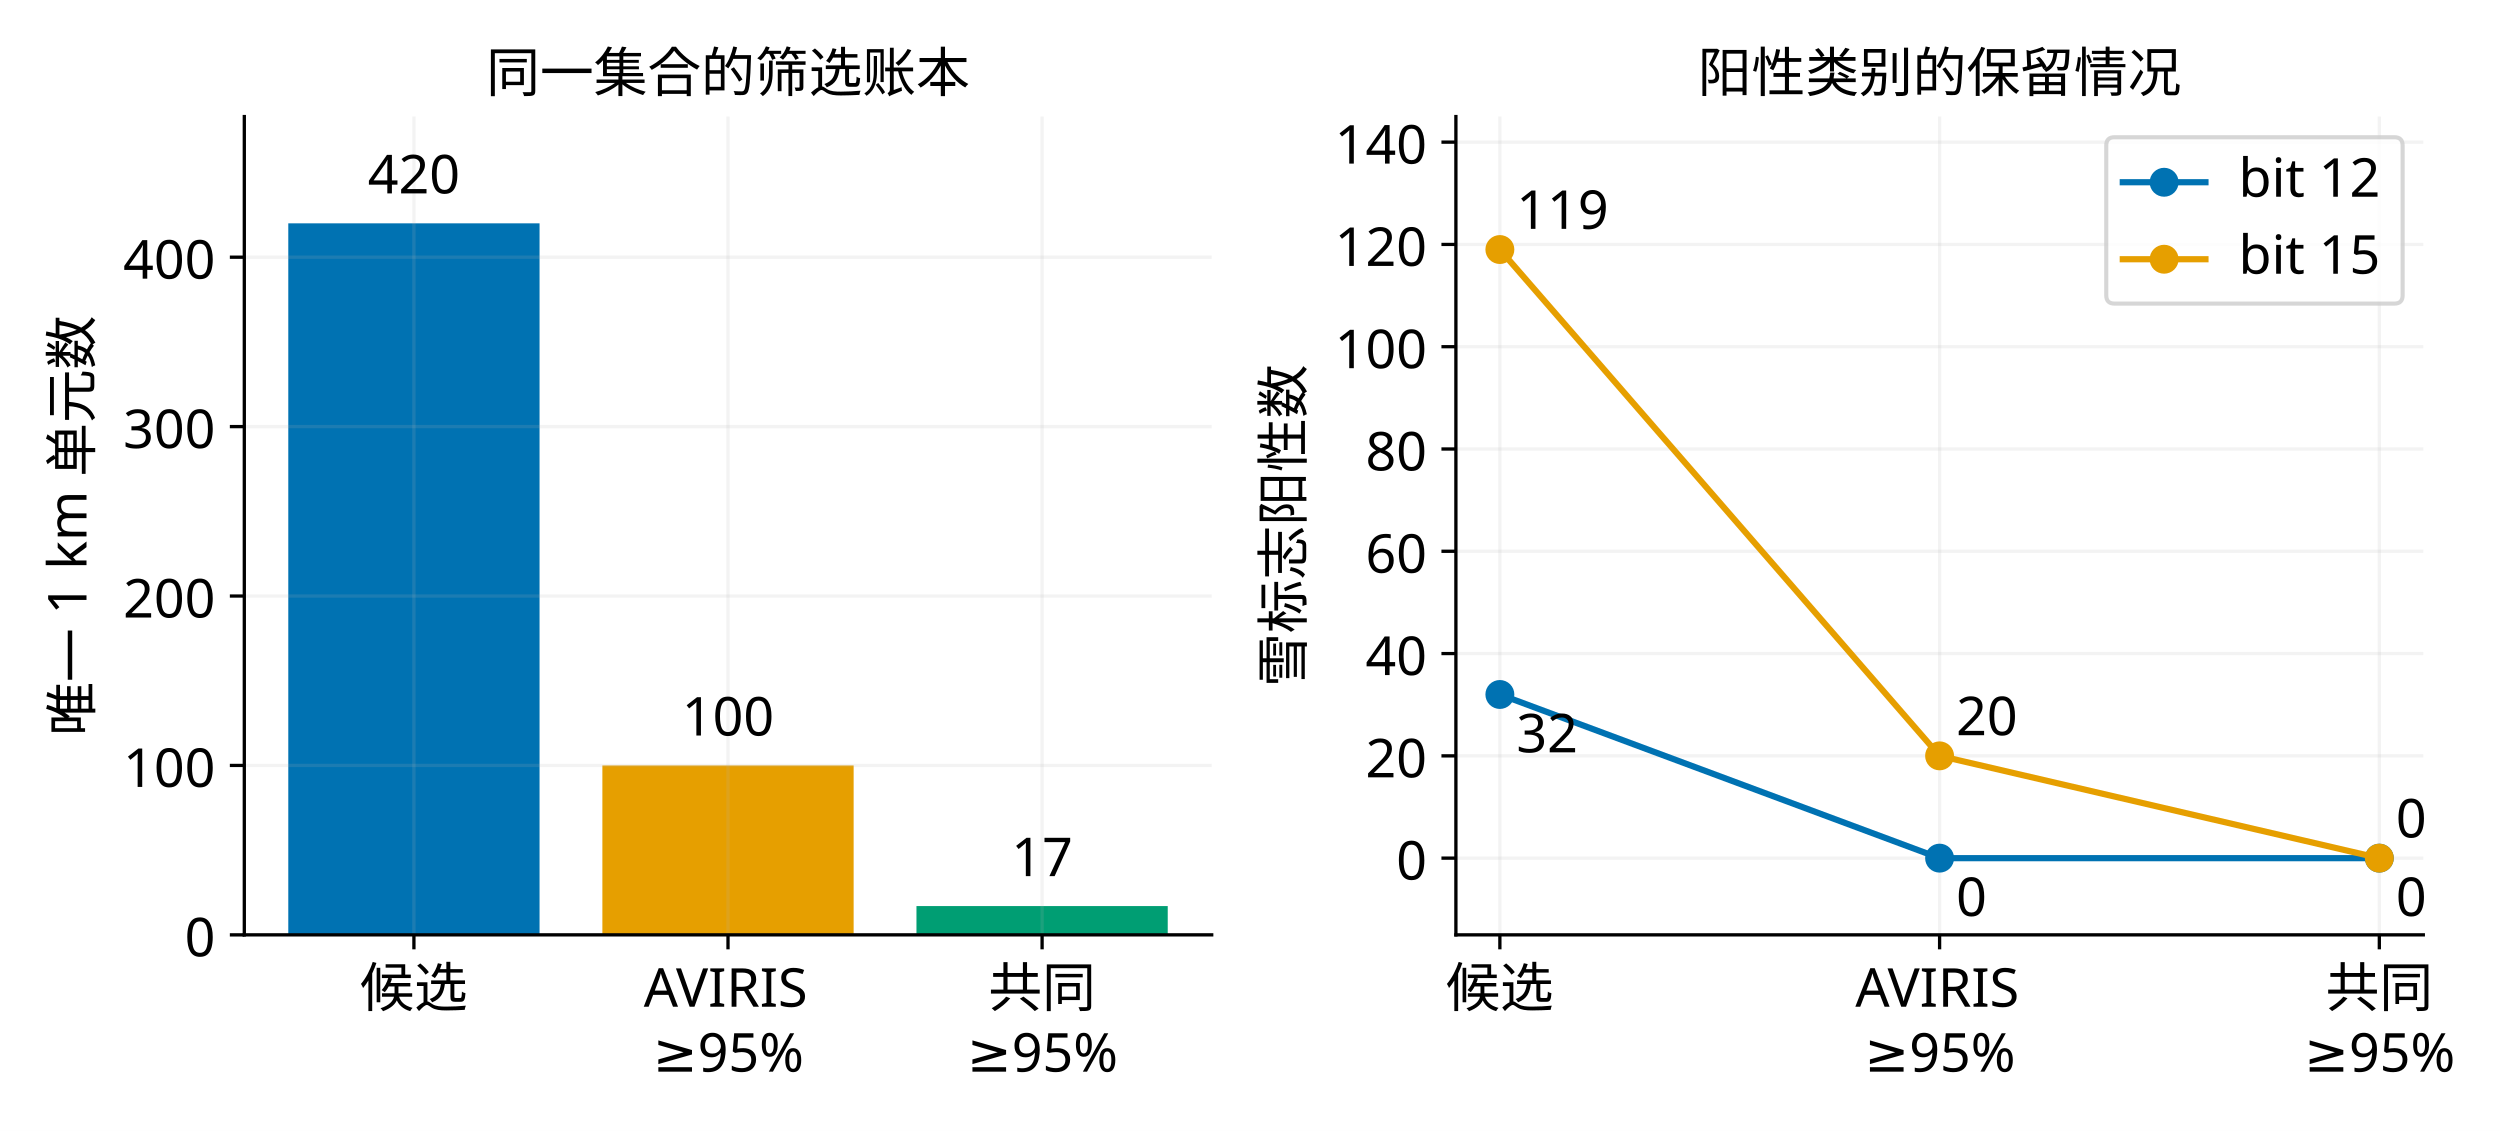
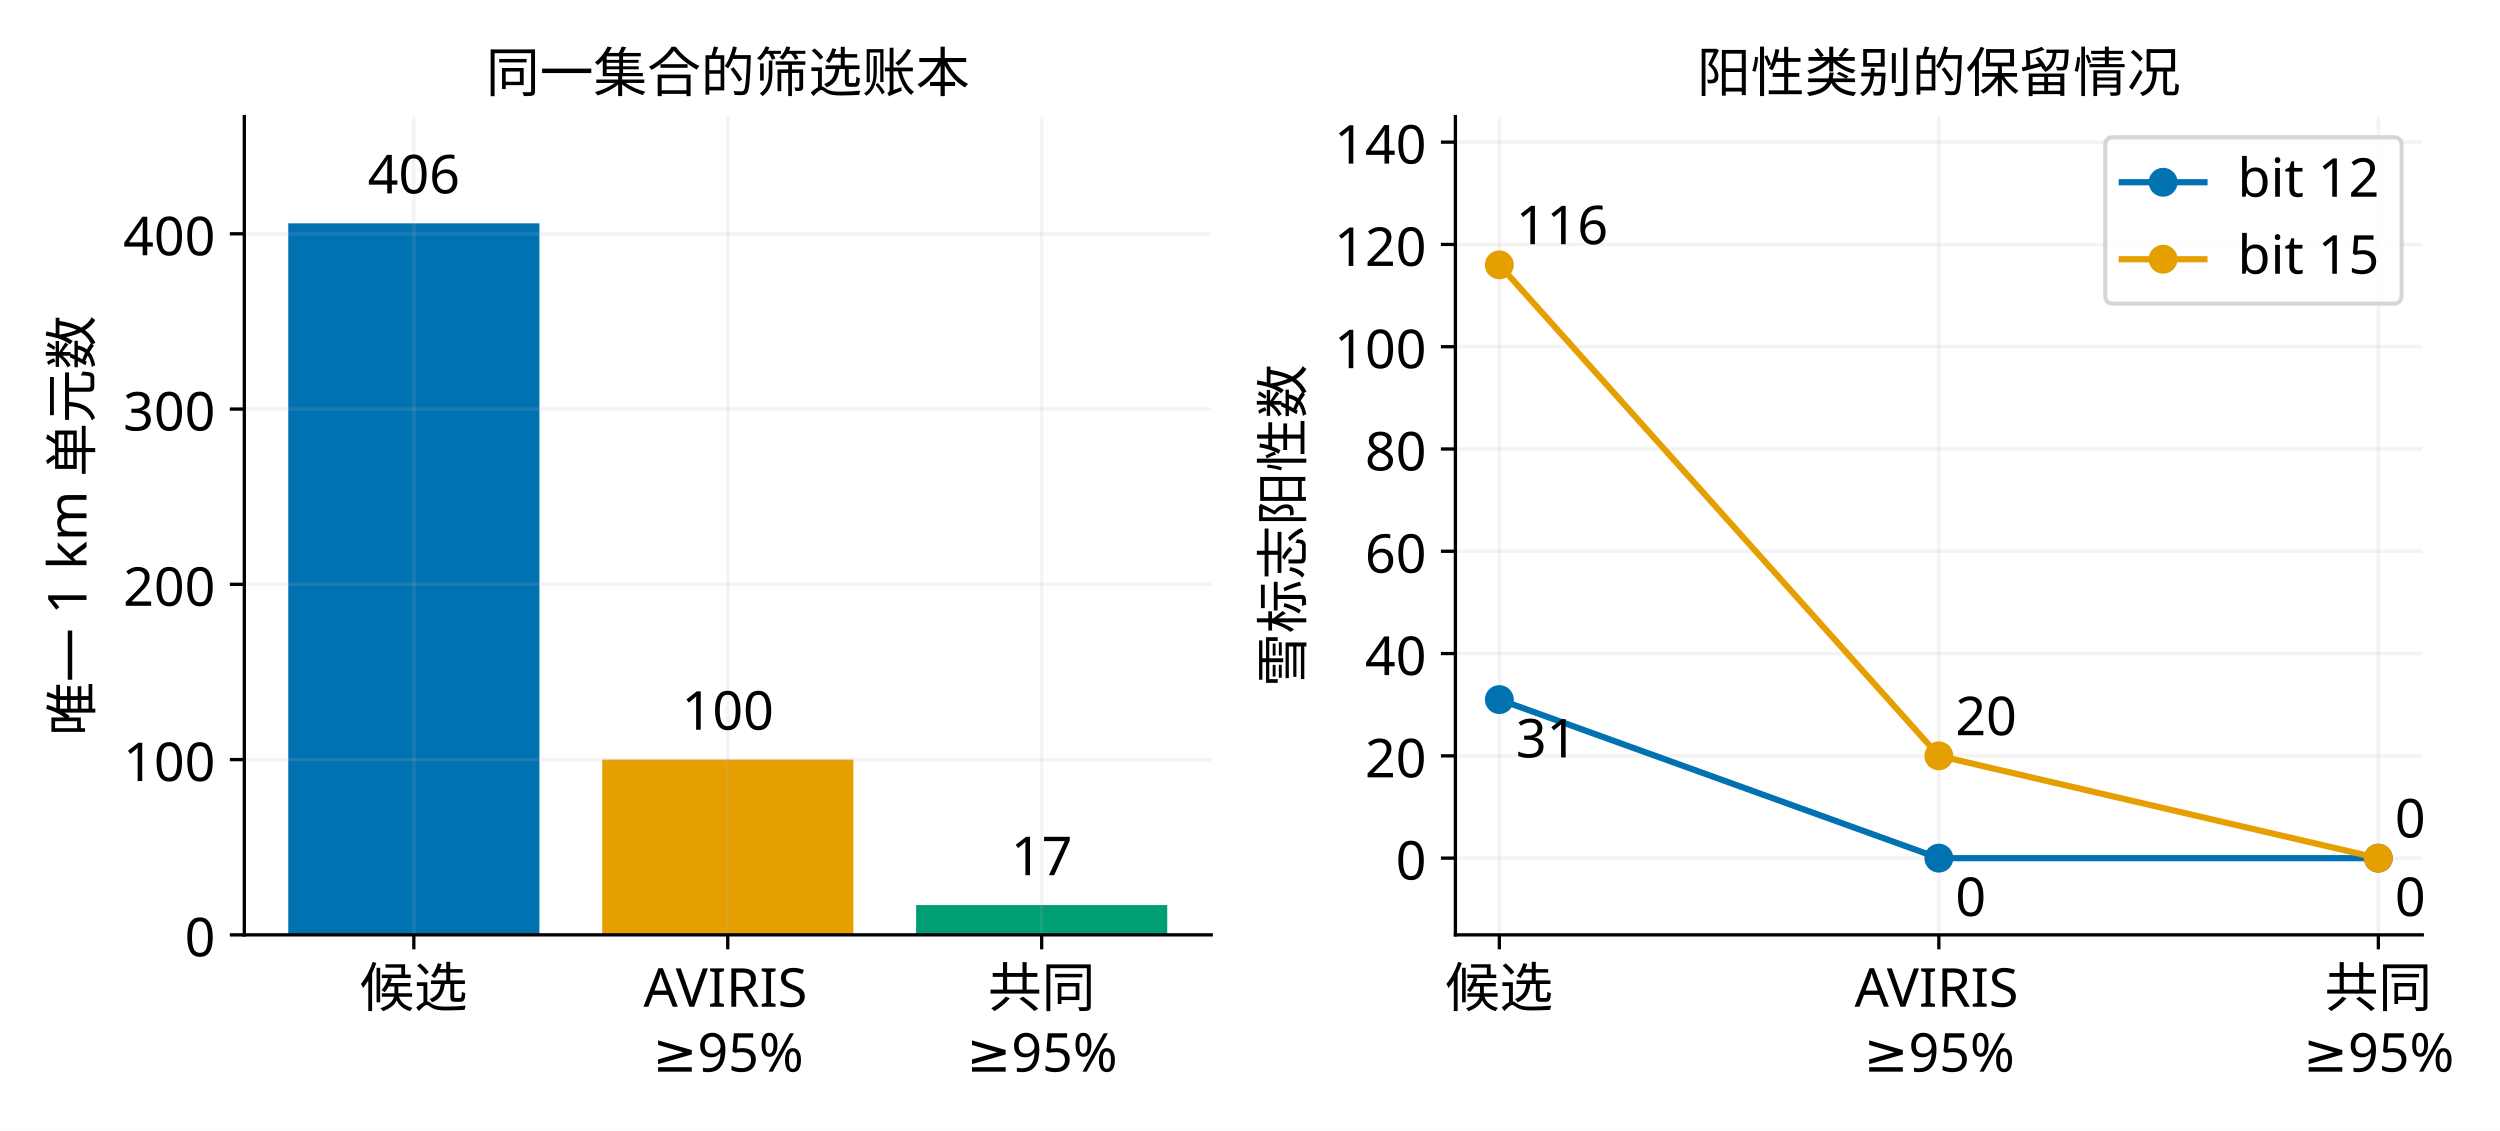
<svg xmlns="http://www.w3.org/2000/svg" xmlns:xlink="http://www.w3.org/1999/xlink" width="604.8pt" height="273.6pt" viewBox="0 0 604.8 273.6" version="1.1">
  <defs>
    <style type="text/css">*{stroke-linejoin: round; stroke-linecap: butt}</style>
  </defs>
  <g id="figure_1">
    <g id="patch_1">
      <path d="M 0 273.6  L 604.8 273.6  L 604.8 0  L 0 0  z " style="fill: #ffffff" />
    </g>
    <g id="axes_1">
      <g id="patch_2">
-         <path d="M 59.103 226.16  L 293.136 226.16  L 293.136 28.2  L 59.103 28.2  z " style="fill: #ffffff" />
+         <path d="M 59.103 226.16  L 293.014 226.16  L 293.014 28.2  L 59.103 28.2  z " style="fill: #ffffff" />
      </g>
      <g id="patch_3">
-         <path d="M 69.741 226.16  L 130.529 226.16  L 130.529 54.021  L 69.741 54.021  z " clip-path="url(#p972c6b439f)" style="fill: #0072b2" />
+         <path d="M 69.735 226.16  L 130.491 226.16  L 130.491 54.021  L 69.735 54.021  z " clip-path="url(#pd101fe11a0)" style="fill: #0072b2" />
      </g>
      <g id="patch_4">
-         <path d="M 145.726 226.16  L 206.513 226.16  L 206.513 185.174  L 145.726 185.174  z " clip-path="url(#p972c6b439f)" style="fill: #e69f00" />
+         <path d="M 145.68 226.16  L 206.436 226.16  L 206.436 183.761  L 145.68 183.761  z " clip-path="url(#pd101fe11a0)" style="fill: #e69f00" />
      </g>
      <g id="patch_5">
-         <path d="M 221.71 226.16  L 282.498 226.16  L 282.498 219.192  L 221.71 219.192  z " clip-path="url(#p972c6b439f)" style="fill: #009e73" />
+         <path d="M 221.625 226.16  L 282.381 226.16  L 282.381 218.952  L 221.625 218.952  z " clip-path="url(#pd101fe11a0)" style="fill: #009e73" />
      </g>
      <g id="matplotlib.axis_1">
        <g id="xtick_1">
          <g id="line2d_1">
-             <path d="M 100.135 226.16  L 100.135 28.2  " clip-path="url(#p972c6b439f)" style="fill: none; stroke: #b0b0b0; stroke-opacity: 0.16; stroke-width: 0.8; stroke-linecap: square" />
+             <path d="M 100.113 226.16  L 100.113 28.2  " clip-path="url(#pd101fe11a0)" style="fill: none; stroke: #b0b0b0; stroke-opacity: 0.16; stroke-width: 0.8; stroke-linecap: square" />
          </g>
          <g id="line2d_2">
            <defs>
-               <path id="m49de55ec77" d="M 0 0  L 0 3.5  " style="stroke: #000000; stroke-width: 0.8" />
+               <path id="m3dd3d99d3b" d="M 0 0  L 0 3.5  " style="stroke: #000000; stroke-width: 0.8" />
            </defs>
            <g>
-               <use xlink:href="#m49de55ec77" x="100.135" y="226.16" style="stroke: #000000; stroke-width: 0.8" />
+               <use xlink:href="#m3dd3d99d3b" x="100.113" y="226.16" style="stroke: #000000; stroke-width: 0.8" />
            </g>
          </g>
          <g id="text_1">
-             <text style="font: 13px 'Microsoft YaHei', sans-serif; text-anchor: middle" x="100.135" y="243.552" transform="rotate(-0 100.1348 243.5519)">候选</text>
+             <text style="font: 13px 'Microsoft YaHei', sans-serif; text-anchor: middle" x="100.113" y="243.552" transform="rotate(-0 100.1134 243.5519)">候选</text>
          </g>
        </g>
        <g id="xtick_2">
          <g id="line2d_3">
-             <path d="M 176.119 226.16  L 176.119 28.2  " clip-path="url(#p972c6b439f)" style="fill: none; stroke: #b0b0b0; stroke-opacity: 0.16; stroke-width: 0.8; stroke-linecap: square" />
+             <path d="M 176.058 226.16  L 176.058 28.2  " clip-path="url(#pd101fe11a0)" style="fill: none; stroke: #b0b0b0; stroke-opacity: 0.16; stroke-width: 0.8; stroke-linecap: square" />
          </g>
          <g id="line2d_4">
            <g>
-               <use xlink:href="#m49de55ec77" x="176.119" y="226.16" style="stroke: #000000; stroke-width: 0.8" />
+               <use xlink:href="#m3dd3d99d3b" x="176.058" y="226.16" style="stroke: #000000; stroke-width: 0.8" />
            </g>
          </g>
          <g id="text_2">
-             <text style="font: 13px 'Microsoft YaHei', sans-serif" transform="translate(155.7328 243.5519)">AVIRIS</text>
-             <text style="font: 13px 'Microsoft YaHei', sans-serif" transform="translate(157.892 259.2538)">≥95%</text>
+             <text style="font: 13px 'Microsoft YaHei', sans-serif" transform="translate(155.6718 243.5519)">AVIRIS</text>
+             <text style="font: 13px 'Microsoft YaHei', sans-serif" transform="translate(157.831 259.2538)">≥95%</text>
          </g>
        </g>
        <g id="xtick_3">
          <g id="line2d_5">
-             <path d="M 252.104 226.16  L 252.104 28.2  " clip-path="url(#p972c6b439f)" style="fill: none; stroke: #b0b0b0; stroke-opacity: 0.16; stroke-width: 0.8; stroke-linecap: square" />
+             <path d="M 252.003 226.16  L 252.003 28.2  " clip-path="url(#pd101fe11a0)" style="fill: none; stroke: #b0b0b0; stroke-opacity: 0.16; stroke-width: 0.8; stroke-linecap: square" />
          </g>
          <g id="line2d_6">
            <g>
-               <use xlink:href="#m49de55ec77" x="252.104" y="226.16" style="stroke: #000000; stroke-width: 0.8" />
+               <use xlink:href="#m3dd3d99d3b" x="252.003" y="226.16" style="stroke: #000000; stroke-width: 0.8" />
            </g>
          </g>
          <g id="text_3">
-             <text style="font: 13px 'Microsoft YaHei', sans-serif" transform="translate(239.1041 243.5519)">共同</text>
-             <text style="font: 13px 'Microsoft YaHei', sans-serif" transform="translate(233.8767 259.2538)">≥95%</text>
+             <text style="font: 13px 'Microsoft YaHei', sans-serif" transform="translate(239.0034 243.5519)">共同</text>
+             <text style="font: 13px 'Microsoft YaHei', sans-serif" transform="translate(233.776 259.2538)">≥95%</text>
          </g>
        </g>
      </g>
      <g id="matplotlib.axis_2">
        <g id="ytick_1">
          <g id="line2d_7">
-             <path d="M 59.103 226.16  L 293.136 226.16  " clip-path="url(#p972c6b439f)" style="fill: none; stroke: #b0b0b0; stroke-opacity: 0.16; stroke-width: 0.8; stroke-linecap: square" />
+             <path d="M 59.103 226.16  L 293.014 226.16  " clip-path="url(#pd101fe11a0)" style="fill: none; stroke: #b0b0b0; stroke-opacity: 0.16; stroke-width: 0.8; stroke-linecap: square" />
          </g>
          <g id="line2d_8">
            <defs>
-               <path id="m9bf3fdb5c8" d="M 0 0  L -3.5 0  " style="stroke: #000000; stroke-width: 0.8" />
+               <path id="mb40b32e342" d="M 0 0  L -3.5 0  " style="stroke: #000000; stroke-width: 0.8" />
            </defs>
            <g>
-               <use xlink:href="#m9bf3fdb5c8" x="59.103" y="226.16" style="stroke: #000000; stroke-width: 0.8" />
+               <use xlink:href="#mb40b32e342" x="59.103" y="226.16" style="stroke: #000000; stroke-width: 0.8" />
            </g>
          </g>
          <g id="text_4">
            <text style="font: 13px 'Microsoft YaHei', sans-serif; text-anchor: end" x="52.103" y="231.356" transform="rotate(-0 52.10312 231.3559)">0</text>
          </g>
        </g>
        <g id="ytick_2">
          <g id="line2d_9">
-             <path d="M 59.103 185.174  L 293.136 185.174  " clip-path="url(#p972c6b439f)" style="fill: none; stroke: #b0b0b0; stroke-opacity: 0.16; stroke-width: 0.8; stroke-linecap: square" />
+             <path d="M 59.103 183.761  L 293.014 183.761  " clip-path="url(#pd101fe11a0)" style="fill: none; stroke: #b0b0b0; stroke-opacity: 0.16; stroke-width: 0.8; stroke-linecap: square" />
          </g>
          <g id="line2d_10">
            <g>
-               <use xlink:href="#m9bf3fdb5c8" x="59.103" y="185.174" style="stroke: #000000; stroke-width: 0.8" />
+               <use xlink:href="#mb40b32e342" x="59.103" y="183.761" style="stroke: #000000; stroke-width: 0.8" />
            </g>
          </g>
          <g id="text_5">
-             <text style="font: 13px 'Microsoft YaHei', sans-serif; text-anchor: end" x="52.103" y="190.37" transform="rotate(-0 52.10312 190.3704)">100</text>
+             <text style="font: 13px 'Microsoft YaHei', sans-serif; text-anchor: end" x="52.103" y="188.957" transform="rotate(-0 52.10312 188.9571)">100</text>
          </g>
        </g>
        <g id="ytick_3">
          <g id="line2d_11">
-             <path d="M 59.103 144.189  L 293.136 144.189  " clip-path="url(#p972c6b439f)" style="fill: none; stroke: #b0b0b0; stroke-opacity: 0.16; stroke-width: 0.8; stroke-linecap: square" />
+             <path d="M 59.103 141.362  L 293.014 141.362  " clip-path="url(#pd101fe11a0)" style="fill: none; stroke: #b0b0b0; stroke-opacity: 0.16; stroke-width: 0.8; stroke-linecap: square" />
          </g>
          <g id="line2d_12">
            <g>
-               <use xlink:href="#m9bf3fdb5c8" x="59.103" y="144.189" style="stroke: #000000; stroke-width: 0.8" />
+               <use xlink:href="#mb40b32e342" x="59.103" y="141.362" style="stroke: #000000; stroke-width: 0.8" />
            </g>
          </g>
          <g id="text_6">
-             <text style="font: 13px 'Microsoft YaHei', sans-serif; text-anchor: end" x="52.103" y="149.385" transform="rotate(-0 52.10312 149.3849)">200</text>
+             <text style="font: 13px 'Microsoft YaHei', sans-serif; text-anchor: end" x="52.103" y="146.558" transform="rotate(-0 52.10312 146.5583)">200</text>
          </g>
        </g>
        <g id="ytick_4">
          <g id="line2d_13">
-             <path d="M 59.103 103.203  L 293.136 103.203  " clip-path="url(#p972c6b439f)" style="fill: none; stroke: #b0b0b0; stroke-opacity: 0.16; stroke-width: 0.8; stroke-linecap: square" />
+             <path d="M 59.103 98.964  L 293.014 98.964  " clip-path="url(#pd101fe11a0)" style="fill: none; stroke: #b0b0b0; stroke-opacity: 0.16; stroke-width: 0.8; stroke-linecap: square" />
          </g>
          <g id="line2d_14">
            <g>
-               <use xlink:href="#m9bf3fdb5c8" x="59.103" y="103.203" style="stroke: #000000; stroke-width: 0.8" />
+               <use xlink:href="#mb40b32e342" x="59.103" y="98.964" style="stroke: #000000; stroke-width: 0.8" />
            </g>
          </g>
          <g id="text_7">
-             <text style="font: 13px 'Microsoft YaHei', sans-serif; text-anchor: end" x="52.103" y="108.399" transform="rotate(-0 52.10312 108.3994)">300</text>
+             <text style="font: 13px 'Microsoft YaHei', sans-serif; text-anchor: end" x="52.103" y="104.16" transform="rotate(-0 52.10312 104.1595)">300</text>
          </g>
        </g>
        <g id="ytick_5">
          <g id="line2d_15">
-             <path d="M 59.103 62.218  L 293.136 62.218  " clip-path="url(#p972c6b439f)" style="fill: none; stroke: #b0b0b0; stroke-opacity: 0.16; stroke-width: 0.8; stroke-linecap: square" />
+             <path d="M 59.103 56.565  L 293.014 56.565  " clip-path="url(#pd101fe11a0)" style="fill: none; stroke: #b0b0b0; stroke-opacity: 0.16; stroke-width: 0.8; stroke-linecap: square" />
          </g>
          <g id="line2d_16">
            <g>
-               <use xlink:href="#m9bf3fdb5c8" x="59.103" y="62.218" style="stroke: #000000; stroke-width: 0.8" />
+               <use xlink:href="#mb40b32e342" x="59.103" y="56.565" style="stroke: #000000; stroke-width: 0.8" />
            </g>
          </g>
          <g id="text_8">
-             <text style="font: 13px 'Microsoft YaHei', sans-serif; text-anchor: end" x="52.103" y="67.414" transform="rotate(-0 52.10312 67.41391)">400</text>
+             <text style="font: 13px 'Microsoft YaHei', sans-serif; text-anchor: end" x="52.103" y="61.761" transform="rotate(-0 52.10312 61.76073)">400</text>
          </g>
        </g>
        <g id="text_9">
          <text style="font: 13px 'Microsoft YaHei', sans-serif; text-anchor: middle" x="22.002" y="127.18" transform="rotate(-90 22.00156 127.18)">唯一 1 km 单元数</text>
        </g>
      </g>
      <g id="patch_6">
        <path d="M 59.103 226.16  L 59.103 28.2  " style="fill: none; stroke: #000000; stroke-width: 0.8; stroke-linejoin: miter; stroke-linecap: square" />
      </g>
      <g id="patch_7">
-         <path d="M 59.103 226.16  L 293.136 226.16  " style="fill: none; stroke: #000000; stroke-width: 0.8; stroke-linejoin: miter; stroke-linecap: square" />
+         <path d="M 59.103 226.16  L 293.014 226.16  " style="fill: none; stroke: #000000; stroke-width: 0.8; stroke-linejoin: miter; stroke-linecap: square" />
      </g>
      <g id="text_10">
-         <text style="font: 13px 'Microsoft YaHei', sans-serif; text-anchor: middle" x="100.135" y="46.789" transform="rotate(-0 100.1348 46.78915)">420</text>
+         <text style="font: 13px 'Microsoft YaHei', sans-serif; text-anchor: middle" x="100.113" y="46.789" transform="rotate(-0 100.1134 46.78915)">406</text>
      </g>
      <g id="text_11">
-         <text style="font: 13px 'Microsoft YaHei', sans-serif; text-anchor: middle" x="176.119" y="177.943" transform="rotate(-0 176.1195 177.9428)">100</text>
+         <text style="font: 13px 'Microsoft YaHei', sans-serif; text-anchor: middle" x="176.058" y="176.529" transform="rotate(-0 176.0584 176.5295)">100</text>
      </g>
      <g id="text_12">
-         <text style="font: 13px 'Microsoft YaHei', sans-serif; text-anchor: middle" x="252.104" y="211.961" transform="rotate(-0 252.1041 211.9607)">17</text>
+         <text style="font: 13px 'Microsoft YaHei', sans-serif; text-anchor: middle" x="252.003" y="211.72" transform="rotate(-0 252.0034 211.7205)">17</text>
      </g>
      <g id="text_13">
-         <text style="font: 13px 'Microsoft YaHei', sans-serif; text-anchor: middle" x="176.119" y="22.2" transform="rotate(-0 176.1195 22.2)">同一集合的筛选账本</text>
+         <text style="font: 13px 'Microsoft YaHei', sans-serif; text-anchor: middle" x="176.058" y="22.2" transform="rotate(-0 176.0584 22.2)">同一集合的筛选账本</text>
      </g>
    </g>
    <g id="axes_2">
      <g id="patch_8">
-         <path d="M 352.211 226.16  L 586.244 226.16  L 586.244 28.2  L 352.211 28.2  z " style="fill: #ffffff" />
+         <path d="M 352.089 226.16  L 585.999 226.16  L 585.999 28.2  L 352.089 28.2  z " style="fill: #ffffff" />
      </g>
      <g id="matplotlib.axis_3">
        <g id="xtick_4">
          <g id="line2d_17">
-             <path d="M 362.849 226.16  L 362.849 28.2  " clip-path="url(#p2ef1fdcf51)" style="fill: none; stroke: #b0b0b0; stroke-opacity: 0.16; stroke-width: 0.8; stroke-linecap: square" />
+             <path d="M 362.721 226.16  L 362.721 28.2  " clip-path="url(#pf1348930d6)" style="fill: none; stroke: #b0b0b0; stroke-opacity: 0.16; stroke-width: 0.8; stroke-linecap: square" />
          </g>
          <g id="line2d_18">
            <g>
-               <use xlink:href="#m49de55ec77" x="362.849" y="226.16" style="stroke: #000000; stroke-width: 0.8" />
+               <use xlink:href="#m3dd3d99d3b" x="362.721" y="226.16" style="stroke: #000000; stroke-width: 0.8" />
            </g>
          </g>
          <g id="text_14">
-             <text style="font: 13px 'Microsoft YaHei', sans-serif; text-anchor: middle" x="362.849" y="243.552" transform="rotate(-0 362.8487 243.5519)">候选</text>
+             <text style="font: 13px 'Microsoft YaHei', sans-serif; text-anchor: middle" x="362.721" y="243.552" transform="rotate(-0 362.721 243.5519)">候选</text>
          </g>
        </g>
        <g id="xtick_5">
          <g id="line2d_19">
-             <path d="M 469.227 226.16  L 469.227 28.2  " clip-path="url(#p2ef1fdcf51)" style="fill: none; stroke: #b0b0b0; stroke-opacity: 0.16; stroke-width: 0.8; stroke-linecap: square" />
+             <path d="M 469.044 226.16  L 469.044 28.2  " clip-path="url(#pf1348930d6)" style="fill: none; stroke: #b0b0b0; stroke-opacity: 0.16; stroke-width: 0.8; stroke-linecap: square" />
          </g>
          <g id="line2d_20">
            <g>
-               <use xlink:href="#m49de55ec77" x="469.227" y="226.16" style="stroke: #000000; stroke-width: 0.8" />
+               <use xlink:href="#m3dd3d99d3b" x="469.044" y="226.16" style="stroke: #000000; stroke-width: 0.8" />
            </g>
          </g>
          <g id="text_15">
-             <text style="font: 13px 'Microsoft YaHei', sans-serif" transform="translate(448.8405 243.5519)">AVIRIS</text>
-             <text style="font: 13px 'Microsoft YaHei', sans-serif" transform="translate(450.9997 259.2538)">≥95%</text>
+             <text style="font: 13px 'Microsoft YaHei', sans-serif" transform="translate(448.6573 243.5519)">AVIRIS</text>
+             <text style="font: 13px 'Microsoft YaHei', sans-serif" transform="translate(450.8165 259.2538)">≥95%</text>
          </g>
        </g>
        <g id="xtick_6">
          <g id="line2d_21">
-             <path d="M 575.606 226.16  L 575.606 28.2  " clip-path="url(#p2ef1fdcf51)" style="fill: none; stroke: #b0b0b0; stroke-opacity: 0.16; stroke-width: 0.8; stroke-linecap: square" />
+             <path d="M 575.367 226.16  L 575.367 28.2  " clip-path="url(#pf1348930d6)" style="fill: none; stroke: #b0b0b0; stroke-opacity: 0.16; stroke-width: 0.8; stroke-linecap: square" />
          </g>
          <g id="line2d_22">
            <g>
-               <use xlink:href="#m49de55ec77" x="575.606" y="226.16" style="stroke: #000000; stroke-width: 0.8" />
+               <use xlink:href="#m3dd3d99d3b" x="575.367" y="226.16" style="stroke: #000000; stroke-width: 0.8" />
            </g>
          </g>
          <g id="text_16">
-             <text style="font: 13px 'Microsoft YaHei', sans-serif" transform="translate(562.6057 243.5519)">共同</text>
-             <text style="font: 13px 'Microsoft YaHei', sans-serif" transform="translate(557.3782 259.2538)">≥95%</text>
+             <text style="font: 13px 'Microsoft YaHei', sans-serif" transform="translate(562.3669 243.5519)">共同</text>
+             <text style="font: 13px 'Microsoft YaHei', sans-serif" transform="translate(557.1395 259.2538)">≥95%</text>
          </g>
        </g>
      </g>
      <g id="matplotlib.axis_4">
        <g id="ytick_6">
          <g id="line2d_23">
-             <path d="M 352.211 207.601  L 586.244 207.601  " clip-path="url(#p2ef1fdcf51)" style="fill: none; stroke: #b0b0b0; stroke-opacity: 0.16; stroke-width: 0.8; stroke-linecap: square" />
+             <path d="M 352.089 207.601  L 585.999 207.601  " clip-path="url(#pf1348930d6)" style="fill: none; stroke: #b0b0b0; stroke-opacity: 0.16; stroke-width: 0.8; stroke-linecap: square" />
          </g>
          <g id="line2d_24">
            <g>
-               <use xlink:href="#m9bf3fdb5c8" x="352.211" y="207.601" style="stroke: #000000; stroke-width: 0.8" />
+               <use xlink:href="#mb40b32e342" x="352.089" y="207.601" style="stroke: #000000; stroke-width: 0.8" />
            </g>
          </g>
          <g id="text_17">
-             <text style="font: 13px 'Microsoft YaHei', sans-serif; text-anchor: end" x="345.211" y="212.797" transform="rotate(-0 345.2108 212.7972)">0</text>
+             <text style="font: 13px 'Microsoft YaHei', sans-serif; text-anchor: end" x="345.089" y="212.797" transform="rotate(-0 345.0887 212.7972)">0</text>
          </g>
        </g>
        <g id="ytick_7">
          <g id="line2d_25">
-             <path d="M 352.211 182.856  L 586.244 182.856  " clip-path="url(#p2ef1fdcf51)" style="fill: none; stroke: #b0b0b0; stroke-opacity: 0.16; stroke-width: 0.8; stroke-linecap: square" />
+             <path d="M 352.089 182.856  L 585.999 182.856  " clip-path="url(#pf1348930d6)" style="fill: none; stroke: #b0b0b0; stroke-opacity: 0.16; stroke-width: 0.8; stroke-linecap: square" />
          </g>
          <g id="line2d_26">
            <g>
-               <use xlink:href="#m9bf3fdb5c8" x="352.211" y="182.856" style="stroke: #000000; stroke-width: 0.8" />
+               <use xlink:href="#mb40b32e342" x="352.089" y="182.856" style="stroke: #000000; stroke-width: 0.8" />
            </g>
          </g>
          <g id="text_18">
-             <text style="font: 13px 'Microsoft YaHei', sans-serif; text-anchor: end" x="345.211" y="188.052" transform="rotate(-0 345.2108 188.0522)">20</text>
+             <text style="font: 13px 'Microsoft YaHei', sans-serif; text-anchor: end" x="345.089" y="188.052" transform="rotate(-0 345.0887 188.0522)">20</text>
          </g>
        </g>
        <g id="ytick_8">
          <g id="line2d_27">
-             <path d="M 352.211 158.111  L 586.244 158.111  " clip-path="url(#p2ef1fdcf51)" style="fill: none; stroke: #b0b0b0; stroke-opacity: 0.16; stroke-width: 0.8; stroke-linecap: square" />
+             <path d="M 352.089 158.111  L 585.999 158.111  " clip-path="url(#pf1348930d6)" style="fill: none; stroke: #b0b0b0; stroke-opacity: 0.16; stroke-width: 0.8; stroke-linecap: square" />
          </g>
          <g id="line2d_28">
            <g>
-               <use xlink:href="#m9bf3fdb5c8" x="352.211" y="158.111" style="stroke: #000000; stroke-width: 0.8" />
+               <use xlink:href="#mb40b32e342" x="352.089" y="158.111" style="stroke: #000000; stroke-width: 0.8" />
            </g>
          </g>
          <g id="text_19">
-             <text style="font: 13px 'Microsoft YaHei', sans-serif; text-anchor: end" x="345.211" y="163.307" transform="rotate(-0 345.2108 163.3072)">40</text>
+             <text style="font: 13px 'Microsoft YaHei', sans-serif; text-anchor: end" x="345.089" y="163.307" transform="rotate(-0 345.0887 163.3072)">40</text>
          </g>
        </g>
        <g id="ytick_9">
          <g id="line2d_29">
-             <path d="M 352.211 133.366  L 586.244 133.366  " clip-path="url(#p2ef1fdcf51)" style="fill: none; stroke: #b0b0b0; stroke-opacity: 0.16; stroke-width: 0.8; stroke-linecap: square" />
+             <path d="M 352.089 133.366  L 585.999 133.366  " clip-path="url(#pf1348930d6)" style="fill: none; stroke: #b0b0b0; stroke-opacity: 0.16; stroke-width: 0.8; stroke-linecap: square" />
          </g>
          <g id="line2d_30">
            <g>
-               <use xlink:href="#m9bf3fdb5c8" x="352.211" y="133.366" style="stroke: #000000; stroke-width: 0.8" />
+               <use xlink:href="#mb40b32e342" x="352.089" y="133.366" style="stroke: #000000; stroke-width: 0.8" />
            </g>
          </g>
          <g id="text_20">
-             <text style="font: 13px 'Microsoft YaHei', sans-serif; text-anchor: end" x="345.211" y="138.562" transform="rotate(-0 345.2108 138.5622)">60</text>
+             <text style="font: 13px 'Microsoft YaHei', sans-serif; text-anchor: end" x="345.089" y="138.562" transform="rotate(-0 345.0887 138.5622)">60</text>
          </g>
        </g>
        <g id="ytick_10">
          <g id="line2d_31">
-             <path d="M 352.211 108.621  L 586.244 108.621  " clip-path="url(#p2ef1fdcf51)" style="fill: none; stroke: #b0b0b0; stroke-opacity: 0.16; stroke-width: 0.8; stroke-linecap: square" />
+             <path d="M 352.089 108.621  L 585.999 108.621  " clip-path="url(#pf1348930d6)" style="fill: none; stroke: #b0b0b0; stroke-opacity: 0.16; stroke-width: 0.8; stroke-linecap: square" />
          </g>
          <g id="line2d_32">
            <g>
-               <use xlink:href="#m9bf3fdb5c8" x="352.211" y="108.621" style="stroke: #000000; stroke-width: 0.8" />
+               <use xlink:href="#mb40b32e342" x="352.089" y="108.621" style="stroke: #000000; stroke-width: 0.8" />
            </g>
          </g>
          <g id="text_21">
-             <text style="font: 13px 'Microsoft YaHei', sans-serif; text-anchor: end" x="345.211" y="113.817" transform="rotate(-0 345.2108 113.8172)">80</text>
+             <text style="font: 13px 'Microsoft YaHei', sans-serif; text-anchor: end" x="345.089" y="113.817" transform="rotate(-0 345.0887 113.8172)">80</text>
          </g>
        </g>
        <g id="ytick_11">
          <g id="line2d_33">
-             <path d="M 352.211 83.876  L 586.244 83.876  " clip-path="url(#p2ef1fdcf51)" style="fill: none; stroke: #b0b0b0; stroke-opacity: 0.16; stroke-width: 0.8; stroke-linecap: square" />
+             <path d="M 352.089 83.876  L 585.999 83.876  " clip-path="url(#pf1348930d6)" style="fill: none; stroke: #b0b0b0; stroke-opacity: 0.16; stroke-width: 0.8; stroke-linecap: square" />
          </g>
          <g id="line2d_34">
            <g>
-               <use xlink:href="#m9bf3fdb5c8" x="352.211" y="83.876" style="stroke: #000000; stroke-width: 0.8" />
+               <use xlink:href="#mb40b32e342" x="352.089" y="83.876" style="stroke: #000000; stroke-width: 0.8" />
            </g>
          </g>
          <g id="text_22">
-             <text style="font: 13px 'Microsoft YaHei', sans-serif; text-anchor: end" x="345.211" y="89.072" transform="rotate(-0 345.2108 89.07219)">100</text>
+             <text style="font: 13px 'Microsoft YaHei', sans-serif; text-anchor: end" x="345.089" y="89.072" transform="rotate(-0 345.0887 89.07219)">100</text>
          </g>
        </g>
        <g id="ytick_12">
          <g id="line2d_35">
-             <path d="M 352.211 59.131  L 586.244 59.131  " clip-path="url(#p2ef1fdcf51)" style="fill: none; stroke: #b0b0b0; stroke-opacity: 0.16; stroke-width: 0.8; stroke-linecap: square" />
+             <path d="M 352.089 59.131  L 585.999 59.131  " clip-path="url(#pf1348930d6)" style="fill: none; stroke: #b0b0b0; stroke-opacity: 0.16; stroke-width: 0.8; stroke-linecap: square" />
          </g>
          <g id="line2d_36">
            <g>
-               <use xlink:href="#m9bf3fdb5c8" x="352.211" y="59.131" style="stroke: #000000; stroke-width: 0.8" />
+               <use xlink:href="#mb40b32e342" x="352.089" y="59.131" style="stroke: #000000; stroke-width: 0.8" />
            </g>
          </g>
          <g id="text_23">
-             <text style="font: 13px 'Microsoft YaHei', sans-serif; text-anchor: end" x="345.211" y="64.327" transform="rotate(-0 345.2108 64.32719)">120</text>
+             <text style="font: 13px 'Microsoft YaHei', sans-serif; text-anchor: end" x="345.089" y="64.327" transform="rotate(-0 345.0887 64.32719)">120</text>
          </g>
        </g>
        <g id="ytick_13">
          <g id="line2d_37">
-             <path d="M 352.211 34.386  L 586.244 34.386  " clip-path="url(#p2ef1fdcf51)" style="fill: none; stroke: #b0b0b0; stroke-opacity: 0.16; stroke-width: 0.8; stroke-linecap: square" />
+             <path d="M 352.089 34.386  L 585.999 34.386  " clip-path="url(#pf1348930d6)" style="fill: none; stroke: #b0b0b0; stroke-opacity: 0.16; stroke-width: 0.8; stroke-linecap: square" />
          </g>
          <g id="line2d_38">
            <g>
-               <use xlink:href="#m9bf3fdb5c8" x="352.211" y="34.386" style="stroke: #000000; stroke-width: 0.8" />
+               <use xlink:href="#mb40b32e342" x="352.089" y="34.386" style="stroke: #000000; stroke-width: 0.8" />
            </g>
          </g>
          <g id="text_24">
-             <text style="font: 13px 'Microsoft YaHei', sans-serif; text-anchor: end" x="345.211" y="39.582" transform="rotate(-0 345.2108 39.58219)">140</text>
+             <text style="font: 13px 'Microsoft YaHei', sans-serif; text-anchor: end" x="345.089" y="39.582" transform="rotate(-0 345.0887 39.58219)">140</text>
          </g>
        </g>
        <g id="text_25">
-           <text style="font: 13px 'Microsoft YaHei', sans-serif; text-anchor: middle" x="315.109" y="127.18" transform="rotate(-90 315.1093 127.18)">雪标志阳性数</text>
+           <text style="font: 13px 'Microsoft YaHei', sans-serif; text-anchor: middle" x="314.987" y="127.18" transform="rotate(-90 314.9871 127.18)">雪标志阳性数</text>
        </g>
      </g>
      <g id="line2d_39">
-         <path d="M 362.849 168.009  L 469.227 207.601  L 575.606 207.601  " clip-path="url(#p2ef1fdcf51)" style="fill: none; stroke: #0072b2; stroke-width: 1.5; stroke-linecap: square" />
+         <path d="M 362.721 169.246  L 469.044 207.601  L 575.367 207.601  " clip-path="url(#pf1348930d6)" style="fill: none; stroke: #0072b2; stroke-width: 1.5; stroke-linecap: square" />
        <defs>
-           <path id="mcb4942ae70" d="M 0 3  C 0.796 3 1.559 2.684 2.121 2.121  C 2.684 1.559 3 0.796 3 0  C 3 -0.796 2.684 -1.559 2.121 -2.121  C 1.559 -2.684 0.796 -3 0 -3  C -0.796 -3 -1.559 -2.684 -2.121 -2.121  C -2.684 -1.559 -3 -0.796 -3 0  C -3 0.796 -2.684 1.559 -2.121 2.121  C -1.559 2.684 -0.796 3 0 3  z " style="stroke: #0072b2" />
+           <path id="m3f36d6603a" d="M 0 3  C 0.796 3 1.559 2.684 2.121 2.121  C 2.684 1.559 3 0.796 3 0  C 3 -0.796 2.684 -1.559 2.121 -2.121  C 1.559 -2.684 0.796 -3 0 -3  C -0.796 -3 -1.559 -2.684 -2.121 -2.121  C -2.684 -1.559 -3 -0.796 -3 0  C -3 0.796 -2.684 1.559 -2.121 2.121  C -1.559 2.684 -0.796 3 0 3  z " style="stroke: #0072b2" />
        </defs>
-         <g clip-path="url(#p2ef1fdcf51)">
-           <use xlink:href="#mcb4942ae70" x="362.849" y="168.009" style="fill: #0072b2; stroke: #0072b2" />
-           <use xlink:href="#mcb4942ae70" x="469.227" y="207.601" style="fill: #0072b2; stroke: #0072b2" />
-           <use xlink:href="#mcb4942ae70" x="575.606" y="207.601" style="fill: #0072b2; stroke: #0072b2" />
+         <g clip-path="url(#pf1348930d6)">
+           <use xlink:href="#m3f36d6603a" x="362.721" y="169.246" style="fill: #0072b2; stroke: #0072b2" />
+           <use xlink:href="#m3f36d6603a" x="469.044" y="207.601" style="fill: #0072b2; stroke: #0072b2" />
+           <use xlink:href="#m3f36d6603a" x="575.367" y="207.601" style="fill: #0072b2; stroke: #0072b2" />
        </g>
      </g>
      <g id="line2d_40">
-         <path d="M 362.849 60.368  L 469.227 182.856  L 575.606 207.601  " clip-path="url(#p2ef1fdcf51)" style="fill: none; stroke: #e69f00; stroke-width: 1.5; stroke-linecap: square" />
+         <path d="M 362.721 64.08  L 469.044 182.856  L 575.367 207.601  " clip-path="url(#pf1348930d6)" style="fill: none; stroke: #e69f00; stroke-width: 1.5; stroke-linecap: square" />
        <defs>
-           <path id="m47d16c9252" d="M 0 3  C 0.796 3 1.559 2.684 2.121 2.121  C 2.684 1.559 3 0.796 3 0  C 3 -0.796 2.684 -1.559 2.121 -2.121  C 1.559 -2.684 0.796 -3 0 -3  C -0.796 -3 -1.559 -2.684 -2.121 -2.121  C -2.684 -1.559 -3 -0.796 -3 0  C -3 0.796 -2.684 1.559 -2.121 2.121  C -1.559 2.684 -0.796 3 0 3  z " style="stroke: #e69f00" />
+           <path id="m6b3c53980c" d="M 0 3  C 0.796 3 1.559 2.684 2.121 2.121  C 2.684 1.559 3 0.796 3 0  C 3 -0.796 2.684 -1.559 2.121 -2.121  C 1.559 -2.684 0.796 -3 0 -3  C -0.796 -3 -1.559 -2.684 -2.121 -2.121  C -2.684 -1.559 -3 -0.796 -3 0  C -3 0.796 -2.684 1.559 -2.121 2.121  C -1.559 2.684 -0.796 3 0 3  z " style="stroke: #e69f00" />
        </defs>
-         <g clip-path="url(#p2ef1fdcf51)">
-           <use xlink:href="#m47d16c9252" x="362.849" y="60.368" style="fill: #e69f00; stroke: #e69f00" />
-           <use xlink:href="#m47d16c9252" x="469.227" y="182.856" style="fill: #e69f00; stroke: #e69f00" />
-           <use xlink:href="#m47d16c9252" x="575.606" y="207.601" style="fill: #e69f00; stroke: #e69f00" />
+         <g clip-path="url(#pf1348930d6)">
+           <use xlink:href="#m6b3c53980c" x="362.721" y="64.08" style="fill: #e69f00; stroke: #e69f00" />
+           <use xlink:href="#m6b3c53980c" x="469.044" y="182.856" style="fill: #e69f00; stroke: #e69f00" />
+           <use xlink:href="#m6b3c53980c" x="575.367" y="207.601" style="fill: #e69f00; stroke: #e69f00" />
        </g>
      </g>
      <g id="patch_9">
-         <path d="M 352.211 226.16  L 352.211 28.2  " style="fill: none; stroke: #000000; stroke-width: 0.8; stroke-linejoin: miter; stroke-linecap: square" />
+         <path d="M 352.089 226.16  L 352.089 28.2  " style="fill: none; stroke: #000000; stroke-width: 0.8; stroke-linejoin: miter; stroke-linecap: square" />
      </g>
      <g id="patch_10">
-         <path d="M 352.211 226.16  L 586.244 226.16  " style="fill: none; stroke: #000000; stroke-width: 0.8; stroke-linejoin: miter; stroke-linecap: square" />
+         <path d="M 352.089 226.16  L 585.999 226.16  " style="fill: none; stroke: #000000; stroke-width: 0.8; stroke-linejoin: miter; stroke-linecap: square" />
      </g>
      <g id="text_26">
-         <text style="font: 13px 'Microsoft YaHei', sans-serif; text-anchor: start" x="366.849" y="182.009" transform="rotate(-0 366.8487 182.0093)">32</text>
+         <text style="font: 13px 'Microsoft YaHei', sans-serif; text-anchor: start" x="366.721" y="183.246" transform="rotate(-0 366.721 183.2465)">31</text>
      </g>
      <g id="text_27">
-         <text style="font: 13px 'Microsoft YaHei', sans-serif; text-anchor: start" x="473.227" y="221.601" transform="rotate(-0 473.2272 221.6012)">0</text>
+         <text style="font: 13px 'Microsoft YaHei', sans-serif; text-anchor: start" x="473.044" y="221.601" transform="rotate(-0 473.044 221.6012)">0</text>
      </g>
      <g id="text_28">
-         <text style="font: 13px 'Microsoft YaHei', sans-serif; text-anchor: start" x="579.606" y="221.601" transform="rotate(-0 579.6057 221.6012)">0</text>
+         <text style="font: 13px 'Microsoft YaHei', sans-serif; text-anchor: start" x="579.367" y="221.601" transform="rotate(-0 579.3669 221.6012)">0</text>
      </g>
      <g id="text_29">
-         <text style="font: 13px 'Microsoft YaHei', sans-serif; text-anchor: start" x="366.849" y="55.368" transform="rotate(-0 366.8487 55.3685)">119</text>
+         <text style="font: 13px 'Microsoft YaHei', sans-serif; text-anchor: start" x="366.721" y="59.08" transform="rotate(-0 366.721 59.08025)">116</text>
      </g>
      <g id="text_30">
-         <text style="font: 13px 'Microsoft YaHei', sans-serif; text-anchor: start" x="473.227" y="177.856" transform="rotate(-0 473.2272 177.8562)">20</text>
+         <text style="font: 13px 'Microsoft YaHei', sans-serif; text-anchor: start" x="473.044" y="177.856" transform="rotate(-0 473.044 177.8562)">20</text>
      </g>
      <g id="text_31">
-         <text style="font: 13px 'Microsoft YaHei', sans-serif; text-anchor: start" x="579.606" y="202.601" transform="rotate(-0 579.6057 202.6012)">0</text>
+         <text style="font: 13px 'Microsoft YaHei', sans-serif; text-anchor: start" x="579.367" y="202.601" transform="rotate(-0 579.3669 202.6012)">0</text>
      </g>
      <g id="text_32">
-         <text style="font: 13px 'Microsoft YaHei', sans-serif; text-anchor: middle" x="469.227" y="22.2" transform="rotate(-0 469.2272 22.2)">阳性类别的保留情况</text>
+         <text style="font: 13px 'Microsoft YaHei', sans-serif; text-anchor: middle" x="469.044" y="22.2" transform="rotate(-0 469.044 22.2)">阳性类别的保留情况</text>
      </g>
      <g id="legend_1">
        <g id="patch_11">
-           <path d="M 511.544 73.447  L 579.244 73.447  Q 581.244 73.447 581.244 71.447  L 581.244 35.2  Q 581.244 33.2 579.244 33.2  L 511.544 33.2  Q 509.544 33.2 509.544 35.2  L 509.544 71.447  Q 509.544 73.447 511.544 73.447  z " style="fill: #ffffff; opacity: 0.8; stroke: #cccccc; stroke-linejoin: miter" />
+           <path d="M 511.3 73.447  L 578.999 73.447  Q 580.999 73.447 580.999 71.447  L 580.999 35.2  Q 580.999 33.2 578.999 33.2  L 511.3 33.2  Q 509.3 33.2 509.3 35.2  L 509.3 71.447  Q 509.3 73.447 511.3 73.447  z " style="fill: #ffffff; opacity: 0.8; stroke: #cccccc; stroke-linejoin: miter" />
        </g>
        <g id="line2d_41">
-           <path d="M 513.544 44.092  L 523.544 44.092  L 533.544 44.092  " style="fill: none; stroke: #0072b2; stroke-width: 1.5; stroke-linecap: square" />
+           <path d="M 513.3 44.092  L 523.3 44.092  L 533.3 44.092  " style="fill: none; stroke: #0072b2; stroke-width: 1.5; stroke-linecap: square" />
          <g>
-             <use xlink:href="#mcb4942ae70" x="523.544" y="44.092" style="fill: #0072b2; stroke: #0072b2" />
+             <use xlink:href="#m3f36d6603a" x="523.3" y="44.092" style="fill: #0072b2; stroke: #0072b2" />
          </g>
        </g>
        <g id="text_33">
-           <text style="font: 13px 'Microsoft YaHei', sans-serif; text-anchor: start" x="541.544" y="47.592" transform="rotate(-0 541.5443 47.59188)">bit 12</text>
+           <text style="font: 13px 'Microsoft YaHei', sans-serif; text-anchor: start" x="541.3" y="47.592" transform="rotate(-0 541.3 47.59188)">bit 12</text>
        </g>
        <g id="line2d_42">
-           <path d="M 513.544 62.715  L 523.544 62.715  L 533.544 62.715  " style="fill: none; stroke: #e69f00; stroke-width: 1.5; stroke-linecap: square" />
+           <path d="M 513.3 62.715  L 523.3 62.715  L 533.3 62.715  " style="fill: none; stroke: #e69f00; stroke-width: 1.5; stroke-linecap: square" />
          <g>
-             <use xlink:href="#m47d16c9252" x="523.544" y="62.715" style="fill: #e69f00; stroke: #e69f00" />
+             <use xlink:href="#m6b3c53980c" x="523.3" y="62.715" style="fill: #e69f00; stroke: #e69f00" />
          </g>
        </g>
        <g id="text_34">
-           <text style="font: 13px 'Microsoft YaHei', sans-serif; text-anchor: start" x="541.544" y="66.215" transform="rotate(-0 541.5443 66.21547)">bit 15</text>
+           <text style="font: 13px 'Microsoft YaHei', sans-serif; text-anchor: start" x="541.3" y="66.215" transform="rotate(-0 541.3 66.21547)">bit 15</text>
        </g>
      </g>
    </g>
  </g>
  <defs>
-     <clipPath id="p972c6b439f">
-       <rect x="59.103" y="28.2" width="234.033" height="197.96" />
+     <clipPath id="pd101fe11a0">
+       <rect x="59.103" y="28.2" width="233.911" height="197.96" />
    </clipPath>
-     <clipPath id="p2ef1fdcf51">
-       <rect x="352.211" y="28.2" width="234.033" height="197.96" />
+     <clipPath id="pf1348930d6">
+       <rect x="352.089" y="28.2" width="233.911" height="197.96" />
    </clipPath>
  </defs>
</svg>
